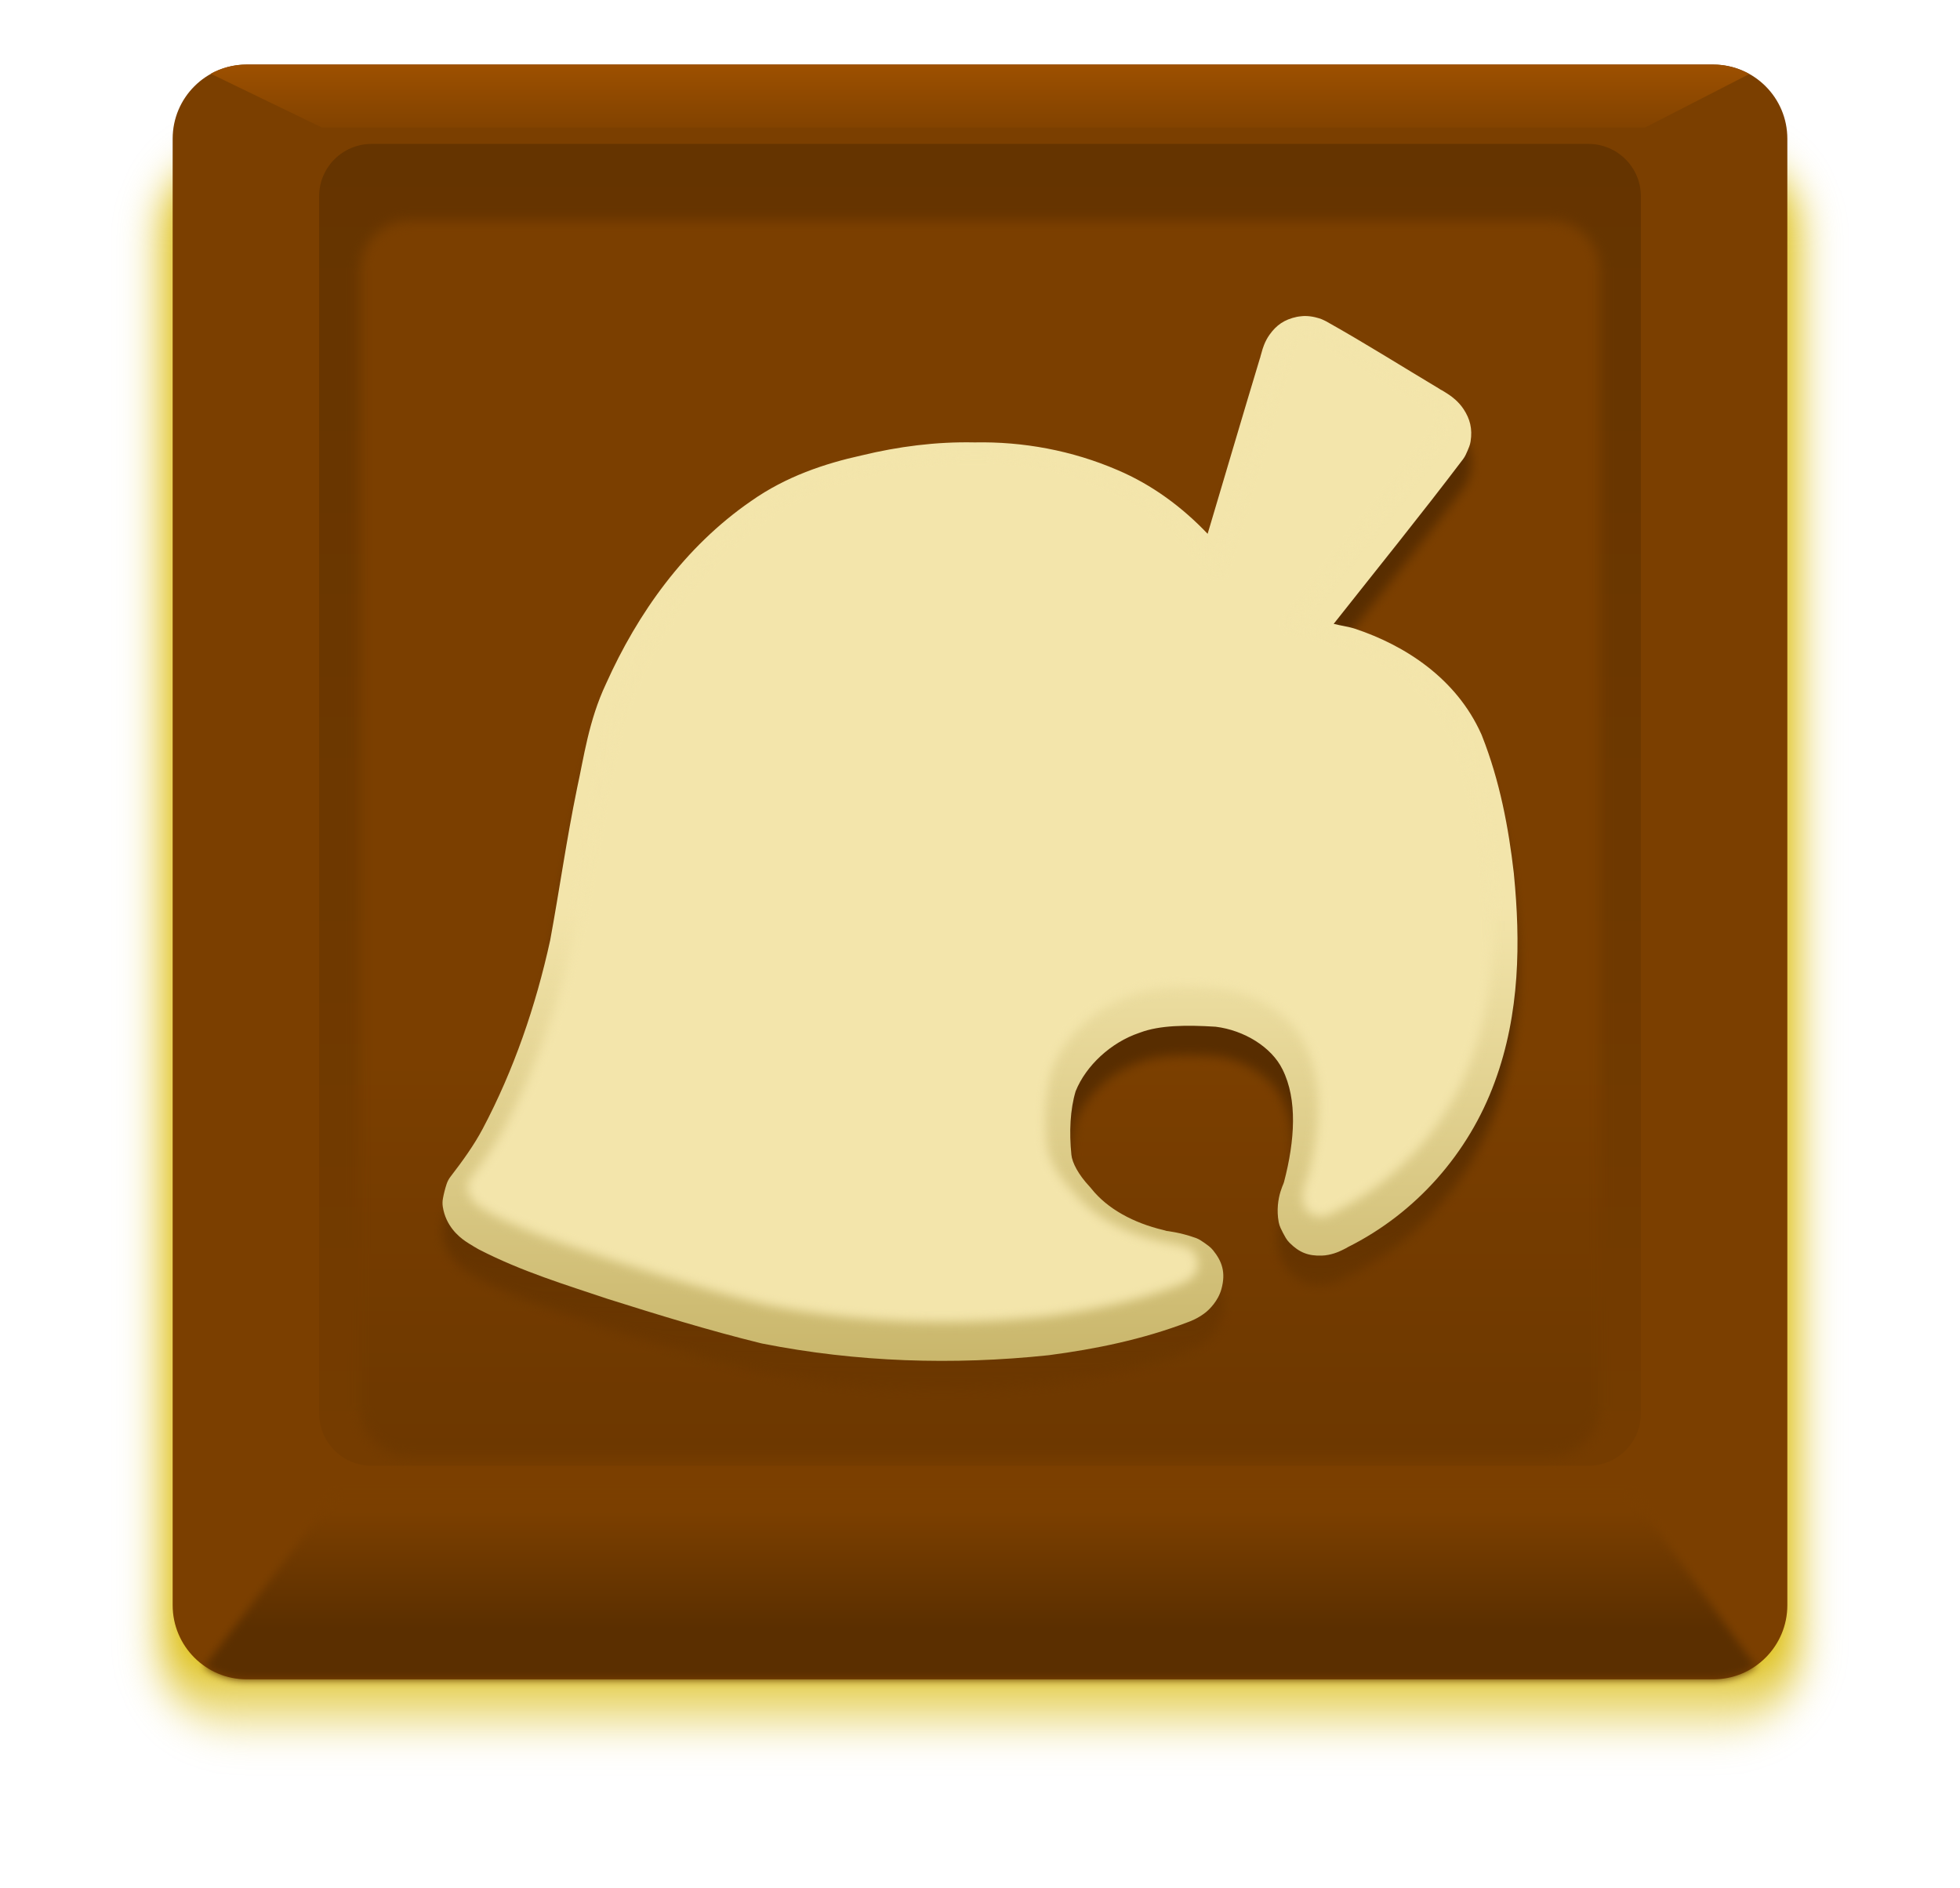
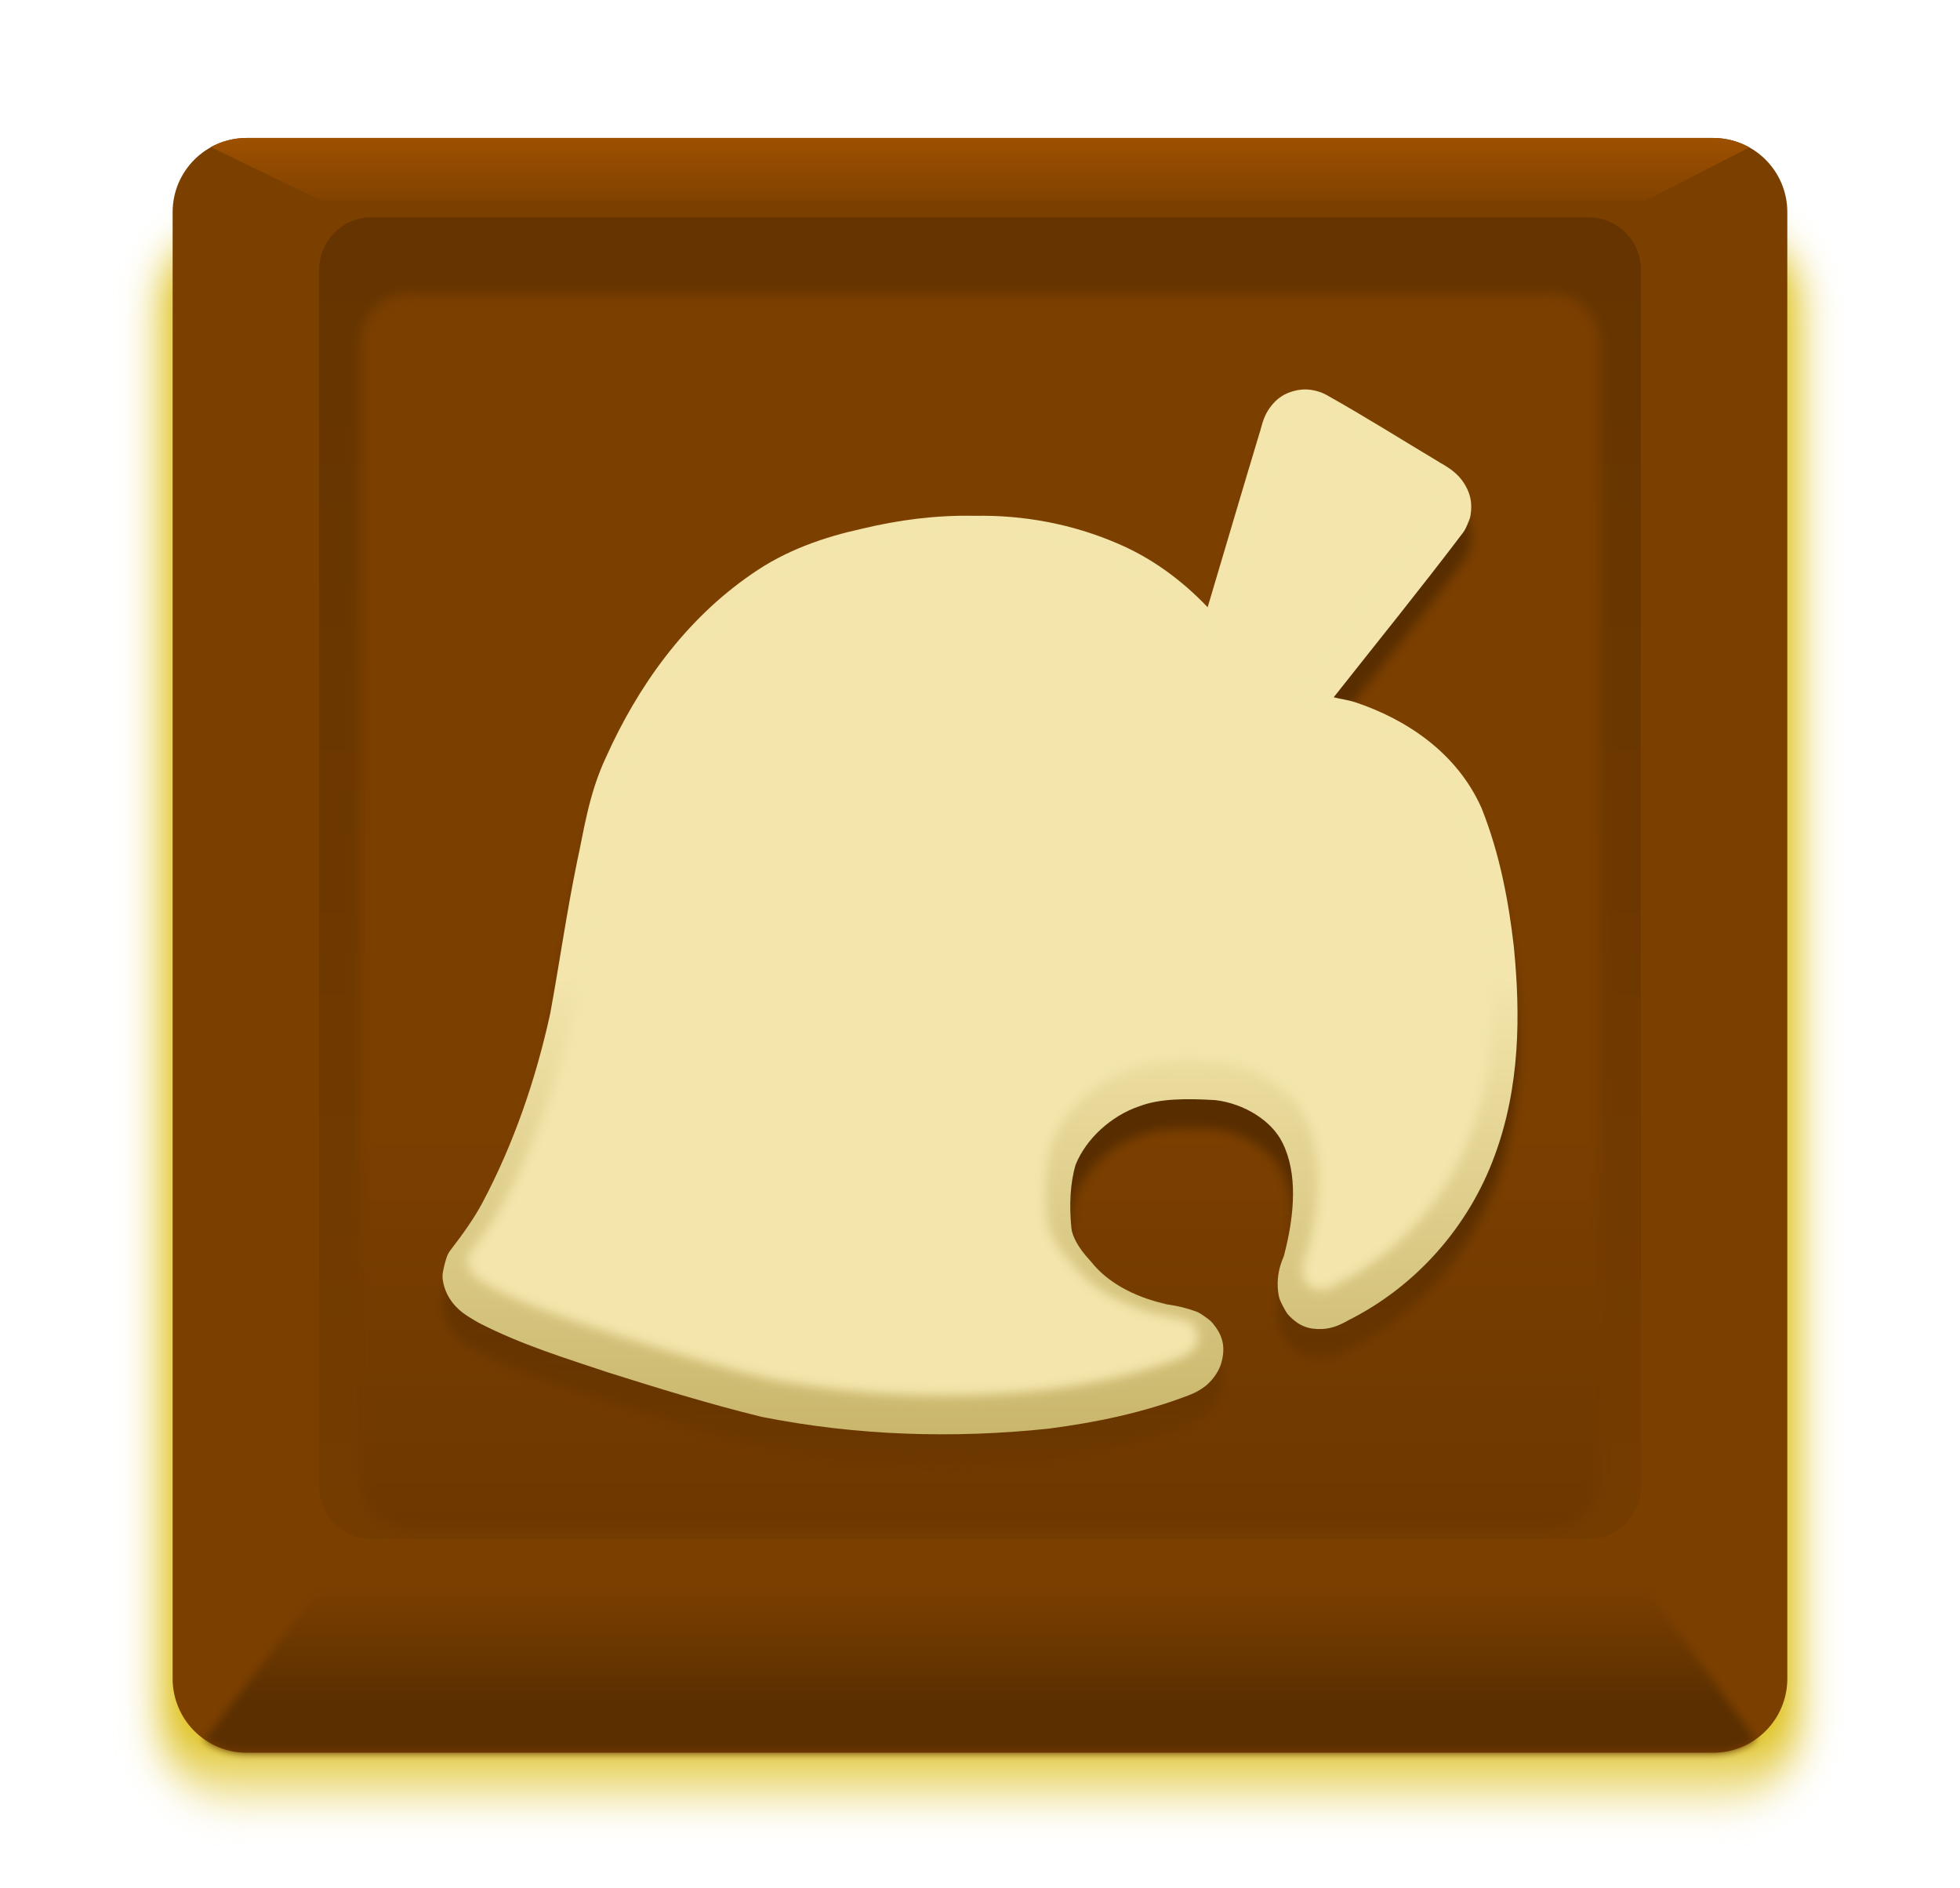
- <svg xmlns="http://www.w3.org/2000/svg" xmlns:xlink="http://www.w3.org/1999/xlink" width="75.367mm" height="72.571mm" viewBox="0 0 267.048 257.143" id="svg2" version="1.1">
-   <defs id="defs4">
-     <linearGradient id="linearGradient4641">
-       <stop id="stop4643" offset="0" style="stop-color:#582d00;stop-opacity:1" />
-       <stop id="stop4645" offset="1" style="stop-color:#7b3f00;stop-opacity:0;" />
+ <svg xmlns="http://www.w3.org/2000/svg" xmlns:xlink="http://www.w3.org/1999/xlink" height="72.571mm" width="75.367mm" version="1.1" viewBox="0 0 267.048 257.143">
+   <defs>
+     <linearGradient id="a">
+       <stop stop-color="#5b2f00" offset="0" />
+       <stop stop-color="#7b3f00" offset="1" />
    </linearGradient>
-     <linearGradient id="linearGradient4609">
-       <stop style="stop-color:#f3e5ab;stop-opacity:1;" offset="0" id="stop4611" />
-       <stop style="stop-color:#917816;stop-opacity:1" offset="1" id="stop4613" />
+     <linearGradient id="e" y2="364.12" gradientUnits="userSpaceOnUse" x2="537.55" y1="217.69" x1="537.55">
+       <stop stop-color="#f3e5ab" offset="0" />
+       <stop stop-color="#917816" offset="1" />
    </linearGradient>
-     <linearGradient id="linearGradient4339">
-       <stop id="stop4312" offset="0" style="stop-color:#5b2f00;stop-opacity:1;" />
-       <stop id="stop4314" offset="1" style="stop-color:#7b3f00;stop-opacity:1" />
+     <linearGradient id="d" y2="321.26" gradientUnits="userSpaceOnUse" x2="536.13" y1="240.55" x1="536.13">
+       <stop stop-color="#582d00" offset="0" />
+       <stop stop-color="#7b3f00" stop-opacity="0" offset="1" />
    </linearGradient>
-     <filter style="color-interpolation-filters:sRGB" id="filter4451">
-       <feFlood flood-opacity="0.498" flood-color="rgb(0,0,0)" result="flood" id="feFlood4453" />
-       <feComposite in="flood" in2="SourceGraphic" operator="in" result="composite1" id="feComposite4455" />
-       <feGaussianBlur in="composite1" stdDeviation="3" result="blur" id="feGaussianBlur4457" />
-       <feOffset dx="6" dy="6" result="offset" id="feOffset4459" />
-       <feComposite in="SourceGraphic" in2="offset" operator="over" result="composite2" id="feComposite4461" />
+     <linearGradient id="h" y2="354.89" xlink:href="#a" gradientUnits="userSpaceOnUse" x2="373.45" gradientTransform="translate(25.072 -112.49)" y1="-1.248" x1="373.45" />
+     <linearGradient id="f" y2="235.96" xlink:href="#a" gradientUnits="userSpaceOnUse" x2="377.07" gradientTransform="matrix(.97664 0 0 .99404 33.765 -112.76)" y1="359.58" x1="377.07" />
+     <linearGradient id="g" y2="97.746" gradientUnits="userSpaceOnUse" x2="370.78" gradientTransform="matrix(1 0 0 .92323 25.039 -104.85)" y1="110.6" x1="370.78">
+       <stop stop-color="#7b3f00" offset="0" />
+       <stop stop-color="#a15200" offset="1" />
+     </linearGradient>
+     <linearGradient id="i" y2="292.42" xlink:href="#a" gradientUnits="userSpaceOnUse" x2="371.03" gradientTransform="matrix(.98036 0 0 .92157 32.356 -85.773)" y1="309.59" x1="371.03" />
+     <linearGradient id="c" y2="307.59" gradientUnits="userSpaceOnUse" x2="619.84" gradientTransform="matrix(1.0115 0 0 .97403 -225.68 -82.118)" y1="291.09" x1="619.84">
+       <stop stop-color="#dbba00" offset="0" />
+       <stop stop-color="#d4b400" stop-opacity="0" offset="1" />
+     </linearGradient>
+     <filter id="n" style="color-interpolation-filters:sRGB">
+       <feGaussianBlur stdDeviation="2 2" result="fbSourceGraphic" />
+       <feColorMatrix values="0 0 0 -1 0 0 0 0 -1 0 0 0 0 -1 0 0 0 0 1 0" result="fbSourceGraphicAlpha" in="fbSourceGraphic" />
+       <feGaussianBlur in="fbSourceGraphic" stdDeviation="2 2" result="blur" />
    </filter>
-     <linearGradient id="linearGradient4371">
-       <stop style="stop-color:#dbba00;stop-opacity:1" offset="0" id="stop4373" />
-       <stop style="stop-color:#d4b400;stop-opacity:0;" offset="1" id="stop4375" />
-     </linearGradient>
-     <linearGradient xlink:href="#linearGradient4609" id="linearGradient4615" x1="537.554" y1="217.69" x2="537.554" y2="364.118" gradientUnits="userSpaceOnUse" />
-     <linearGradient xlink:href="#linearGradient4641" id="linearGradient4615-0" x1="536.126" y1="240.547" x2="536.126" y2="321.261" gradientUnits="userSpaceOnUse" />
-     <linearGradient xlink:href="#linearGradient4339" id="linearGradient4300" x1="373.452" y1="-1.248" x2="373.452" y2="354.89" gradientUnits="userSpaceOnUse" gradientTransform="translate(25.07228,-112.4902)" />
-     <linearGradient xlink:href="#linearGradient4339" id="linearGradient4406" x1="377.069" y1="359.578" x2="377.069" y2="235.962" gradientUnits="userSpaceOnUse" gradientTransform="matrix(0.9766368,0,0,0.994036,33.76499,-112.7568)" />
-     <linearGradient xlink:href="#linearGradient4394" id="linearGradient4392-7" x1="370.779" y1="110.604" x2="370.779" y2="97.746" gradientUnits="userSpaceOnUse" gradientTransform="matrix(1,0,0,0.9232291,25.03852,-104.8457)" />
-     <linearGradient id="linearGradient4394">
-       <stop id="stop4396" offset="0" style="stop-color:#7b3f00;stop-opacity:1;" />
-       <stop id="stop4398" offset="1" style="stop-color:#a15200;stop-opacity:1" />
-     </linearGradient>
-     <linearGradient xlink:href="#linearGradient4339" id="linearGradient4269-9" x1="371.035" y1="309.595" x2="371.035" y2="292.422" gradientUnits="userSpaceOnUse" gradientTransform="matrix(0.9803625,0,0,0.9215678,32.35619,-85.77339)" />
-     <linearGradient xlink:href="#linearGradient4371" id="linearGradient4754" x1="619.839" y1="291.086" x2="619.839" y2="307.586" gradientUnits="userSpaceOnUse" gradientTransform="matrix(1.011546,0,0,0.9740259,-225.6825,-82.11788)" />
-     <filter style="color-interpolation-filters:sRGB" id="filter4868">
-       <feGaussianBlur stdDeviation="2 2" result="fbSourceGraphic" id="feGaussianBlur4870" />
-       <feColorMatrix result="fbSourceGraphicAlpha" in="fbSourceGraphic" values="0 0 0 -1 0 0 0 0 -1 0 0 0 0 -1 0 0 0 0 1 0" id="feColorMatrix4872" />
-       <feGaussianBlur id="feGaussianBlur4874" stdDeviation="2 2" result="blur" in="fbSourceGraphic" />
+     <filter id="m" style="color-interpolation-filters:sRGB" height="1.113" width="1.013" y="-.056" x="-.007">
+       <feGaussianBlur stdDeviation="0.591" />
    </filter>
-     <filter style="color-interpolation-filters:sRGB" id="filter4876">
-       <feGaussianBlur stdDeviation="2 2" result="blur" id="feGaussianBlur4878" />
+     <filter id="l" style="color-interpolation-filters:sRGB" height="1.024" width="1.024" y="-.012" x="-.012">
+       <feGaussianBlur stdDeviation="0.722" />
    </filter>
-     <filter style="color-interpolation-filters:sRGB" id="filter4904" x="-0.007" width="1.013" y="-0.056" height="1.113">
-       <feGaussianBlur stdDeviation="0.591" id="feGaussianBlur4906" />
+     <filter id="k" style="color-interpolation-filters:sRGB" height="1.024" width="1.024" y="-.012" x="-.012">
+       <feGaussianBlur stdDeviation="4.074" />
    </filter>
-     <filter style="color-interpolation-filters:sRGB" id="filter4934" x="-0.012" width="1.024" y="-0.012" height="1.024">
-       <feGaussianBlur stdDeviation="0.722" id="feGaussianBlur4936" />
+     <filter id="j" style="color-interpolation-filters:sRGB" height="1.024" width="1.024" y="-.012" x="-.012">
+       <feGaussianBlur stdDeviation="0.843" />
    </filter>
-     <filter style="color-interpolation-filters:sRGB" id="filter4950" x="-0.012" width="1.024" y="-0.012" height="1.024">
-       <feGaussianBlur stdDeviation="4.074" id="feGaussianBlur4952" />
-     </filter>
-     <filter style="color-interpolation-filters:sRGB" id="filter4966" x="-0.012" width="1.024" y="-0.012" height="1.024">
-       <feGaussianBlur stdDeviation="0.843" id="feGaussianBlur4968" />
-     </filter>
-     <linearGradient xlink:href="#linearGradient4339" id="linearGradient5247" x1="571.625" y1="224.009" x2="572.113" y2="366.441" gradientUnits="userSpaceOnUse" />
  </defs>
-   <g id="layer2" style="display:inline" transform="translate(-263.617,22.2528)">
-     <g id="g4908">
-       <rect ry="9.839" y="-0.824" x="285.871" height="214.286" width="222.54" id="rect4211-8" style="display:inline;opacity:1;fill:url(#linearGradient4754);fill-opacity:1;stroke:none;stroke-width:0.5;stroke-linecap:round;stroke-linejoin:round;stroke-miterlimit:4;stroke-dasharray:none;stroke-dashoffset:0;stroke-opacity:1;filter:url(#filter4868)" />
-       <rect ry="10.102" y="-13.457" x="287.141" height="220" width="220" id="rect4211" style="opacity:1;fill:#7b3f00;fill-opacity:1;stroke:none;stroke-width:0.5;stroke-linecap:round;stroke-linejoin:round;stroke-miterlimit:4;stroke-dasharray:none;stroke-dashoffset:0;stroke-opacity:1" />
-       <rect ry="7.143" y="-2.645" x="307.096" height="180.091" width="180.091" id="rect4211-1" style="opacity:1;fill:url(#linearGradient4300);fill-opacity:1;stroke:none;stroke-width:0.409;stroke-linecap:round;stroke-linejoin:round;stroke-miterlimit:4;stroke-dasharray:none;stroke-dashoffset:0;stroke-opacity:1" />
-       <rect ry="6.678" y="7.793" x="312.688" height="168.366" width="168.907" id="rect4211-1-4" style="opacity:1;fill:url(#linearGradient4406);fill-opacity:1;stroke:none;stroke-width:0.409;stroke-linecap:round;stroke-linejoin:round;stroke-miterlimit:4;stroke-dasharray:none;stroke-dashoffset:0;stroke-opacity:1;filter:url(#filter4966)" />
-       <path id="rect4211-0-9-6" d="m 297.21,-13.457 c -1.773,0 -3.436,0.454 -4.881,1.25 l 15.166,7.34 180.236,0 14.223,-7.299 c -1.461,-0.82 -3.146,-1.291 -4.947,-1.291 l -199.797,0 z" style="opacity:1;fill:url(#linearGradient4392-7);fill-opacity:1;stroke:none;stroke-width:0.123;stroke-linecap:round;stroke-linejoin:round;stroke-miterlimit:4;stroke-dasharray:none;stroke-dashoffset:0;stroke-opacity:1" />
-       <path id="rect4211-0-3" d="m 309.286,181.365 -17.795,23.402 c 1.626,1.119 3.597,1.775 5.729,1.775 l 199.797,0 c 2.152,0 4.14,-0.67 5.775,-1.809 l -16.852,-23.369 -176.654,0 z" style="opacity:1;fill:url(#linearGradient4269-9);fill-opacity:1;stroke:none;stroke-width:0.177;stroke-linecap:round;stroke-linejoin:round;stroke-miterlimit:4;stroke-dasharray:none;stroke-dashoffset:0;stroke-opacity:1;filter:url(#filter4904)" />
+   <g transform="translate(-263.62 22.253)">
+     <g transform="translate(0,10)">
+       <rect ry="9.839" height="214.29" filter="url(#n)" width="222.54" y="-.824" x="285.87" fill="url(#c)" />
+       <rect ry="10.102" height="220" width="220" y="-13.457" x="287.14" fill="#7b3f00" />
+       <rect ry="7.143" height="180.09" width="180.09" y="-2.646" x="307.1" fill="url(#h)" />
+       <rect ry="6.678" height="168.37" filter="url(#j)" width="168.91" y="7.793" x="312.69" fill="url(#f)" />
+       <path d="m297.21-13.457c-1.773 0-3.436 0.454-4.881 1.25l15.166 7.34h180.24l14.223-7.299c-1.461-0.82-3.146-1.291-4.947-1.291h-199.8z" fill="url(#g)" />
+       <path d="m309.29 181.36-17.795 23.402c1.627 1.119 3.597 1.775 5.729 1.775h199.8c2.152 0 4.14-0.67 5.775-1.809l-16.852-23.369h-176.65z" filter="url(#m)" fill="url(#i)" />
    </g>
  </g>
-   <g id="layer1" transform="translate(-263.617,22.2528)" style="display:inline">
-     <g id="g4723" transform="translate(-138.5714,-118.5714)">
-       <path transform="translate(-0.01486574,5.904964)" d="m 579.877,137.469 a 3.399,3.399 0 0 0 -0.242,0.016 c -0.152,0.015 -0.302,0.032 -0.453,0.051 a 3.399,3.399 0 0 0 -0.266,0.043 c -1.742,0.362 -2.817,1.146 -3.738,2.436 -0.674,0.942 -0.963,1.97 -1.053,2.318 -0.048,0.186 -0.078,0.248 -0.18,0.621 -0.005,0.018 -0.017,0.106 -0.023,0.123 a 3.399,3.399 0 0 0 -0.065,0.182 c -2.411,7.983 -4.749,15.942 -7.115,23.883 -3.449,-3.624 -7.545,-6.681 -12.299,-8.697 -6.155,-2.652 -12.825,-3.888 -19.459,-3.758 -5.258,-0.112 -10.418,0.569 -15.377,1.77 -5.036,1.11 -10.316,2.875 -15.037,6.199 -9.104,6.265 -15.508,15.355 -19.783,24.881 -2.392,5.067 -3.037,10.107 -3.947,14.199 a 3.399,3.399 0 0 0 -0.016,0.084 c -1.452,7.053 -2.422,13.997 -3.66,20.695 -1.968,8.981 -4.967,17.71 -9.209,25.713 a 3.399,3.399 0 0 0 -0.002,0.002 c -1.133,2.139 -2.671,4.296 -4.367,6.494 a 3.399,3.399 0 0 0 -0.539,1.021 c -0.209,0.639 -0.374,1.292 -0.496,1.953 a 3.399,3.399 0 0 0 -0.014,1.148 c 0.405,2.547 2.092,4.002 3.094,4.686 0.394,0.269 0.741,0.477 0.988,0.619 0.248,0.143 0.741,0.513 0.07,0.016 a 3.399,3.399 0 0 0 0.172,0.119 c 0.115,0.075 0.231,0.147 0.348,0.219 a 3.399,3.399 0 0 0 0.215,0.121 c 5.877,3.031 11.907,4.842 17.445,6.707 a 3.399,3.399 0 0 0 0.055,0.018 c 0.015,0.005 0.03,0.011 0.045,0.016 6.821,2.15 13.755,4.296 20.889,6.047 a 3.399,3.399 0 0 0 0.061,0.014 c 0.038,0.009 0.075,0.017 0.113,0.025 a 3.399,3.399 0 0 0 0.065,0.014 c 12.834,2.54 26.006,2.951 38.912,1.59 a 3.399,3.399 0 0 0 0.025,-0.002 c 0.022,-0.002 0.043,-0.005 0.065,-0.008 a 3.399,3.399 0 0 0 0.047,-0.006 c 6.282,-0.826 12.715,-2.127 18.949,-4.51 a 3.399,3.399 0 0 0 0.08,-0.031 c 0.04,-0.017 0.081,-0.034 0.121,-0.051 a 3.399,3.399 0 0 0 0.055,-0.023 c -0.264,0.117 0.203,-0.066 0.625,-0.27 0.422,-0.204 0.953,-0.509 1.506,-0.947 0.478,-0.379 1.69,-1.536 2.141,-3.18 0.618,-2.255 0.082,-3.778 -1.152,-5.293 a 3.399,3.399 0 0 0 -0.547,-0.535 c -0.358,-0.279 -0.728,-0.54 -1.109,-0.785 a 3.399,3.399 0 0 0 -0.684,-0.34 c -2.142,-0.773 -3.978,-0.954 -3.998,-0.961 a 3.399,3.399 0 0 0 -0.119,-0.037 c -0.069,-0.02 -0.138,-0.04 -0.207,-0.059 a 3.399,3.399 0 0 0 -0.109,-0.027 c -4.023,-0.955 -7.598,-2.868 -9.793,-5.631 a 3.399,3.399 0 0 0 -0.08,-0.098 c -0.044,-0.052 -0.088,-0.103 -0.133,-0.154 a 3.399,3.399 0 0 0 -0.068,-0.074 c -1.483,-1.588 -2.335,-3.199 -2.445,-4.301 a 3.399,3.399 0 0 0 0,-0.006 c -0.314,-3.087 -0.167,-6.162 0.58,-8.646 1.411,-3.511 4.84,-6.653 8.625,-7.934 a 3.399,3.399 0 0 0 0.037,-0.014 c 0.026,-0.009 0.052,-0.018 0.078,-0.027 a 3.399,3.399 0 0 0 0.049,-0.018 c 2.676,-1.003 6.27,-1.045 10.271,-0.795 3.881,0.472 7.625,2.766 9.111,5.791 a 3.399,3.399 0 0 0 0.016,0.029 c 2.05,4.107 1.687,9.675 0.205,15.328 a 3.399,3.399 0 0 0 -0.027,0.107 c -0.015,0.065 -0.029,0.129 -0.043,0.193 a 3.399,3.399 0 0 0 -0.019,0.107 c 0.122,-0.674 0.122,-0.442 0.021,-0.201 -0.101,0.24 -0.269,0.641 -0.422,1.145 -0.306,1.007 -0.539,2.474 -0.238,4.115 a 3.399,3.399 0 0 0 0.258,0.809 c 0.21,0.457 0.442,0.902 0.697,1.336 a 3.399,3.399 0 0 0 0.518,0.672 c 1.33,1.339 2.57,1.813 4.398,1.754 1.257,-0.04 2.364,-0.543 2.684,-0.703 0.242,-0.121 0.388,-0.181 0.721,-0.361 0.028,-0.015 0.119,-0.078 0.152,-0.096 0.002,-8.5e-4 0.006,-0.003 0.008,-0.004 9.273,-4.629 16.465,-12.796 20,-22.484 3.469,-9.383 3.505,-19.212 2.619,-28.258 a 3.399,3.399 0 0 0 -0.006,-0.086 3.399,3.399 0 0 0 -0.008,-0.086 c -0.711,-6.183 -1.902,-12.584 -4.352,-18.771 a 3.399,3.399 0 0 0 -0.031,-0.076 c -0.015,-0.035 -0.03,-0.072 -0.045,-0.107 a 3.399,3.399 0 0 0 -0.018,-0.039 c -3.391,-7.561 -10.368,-12.061 -17.17,-14.322 -0.956,-0.318 -1.958,-0.425 -2.93,-0.678 5.851,-7.411 11.824,-14.776 17.627,-22.436 a 3.399,3.399 0 0 0 0.359,-0.594 c 0.178,-0.374 0.342,-0.753 0.488,-1.141 a 3.399,3.399 0 0 0 0.178,-0.678 c 0.272,-1.741 -0.081,-3.081 -0.961,-4.412 -0.672,-1.016 -1.558,-1.671 -1.98,-1.953 -0.366,-0.244 -0.678,-0.441 -0.961,-0.604 -0.045,-0.026 -0.154,-0.073 -0.191,-0.096 -0.014,-0.01 -0.027,-0.02 -0.041,-0.029 a 3.399,3.399 0 0 0 -0.193,-0.125 c -4.983,-2.976 -10.015,-6.156 -15.316,-9.127 a 3.399,3.399 0 0 0 -0.182,-0.094 c -0.109,-0.053 -0.218,-0.104 -0.328,-0.154 a 3.399,3.399 0 0 0 -0.184,-0.078 c -0.264,-0.102 -1.252,-0.445 -2.354,-0.418 z m 25.977,104.369 -0.148,0.344 a 3.399,3.399 0 0 0 0.148,-0.344 z" id="path4607-1" style="fill:url(#linearGradient4615-0);fill-opacity:1;filter:url(#filter4934)" xlink:href="#path4566-2" />
-       <path transform="translate(-0.01486574,1.904964)" d="m 579.877,137.469 a 3.399,3.399 0 0 0 -0.242,0.016 c -0.152,0.015 -0.302,0.032 -0.453,0.051 a 3.399,3.399 0 0 0 -0.266,0.043 c -1.742,0.362 -2.817,1.146 -3.738,2.436 -0.674,0.942 -0.963,1.97 -1.053,2.318 -0.048,0.186 -0.078,0.248 -0.18,0.621 -0.005,0.018 -0.017,0.106 -0.023,0.123 a 3.399,3.399 0 0 0 -0.065,0.182 c -2.411,7.983 -4.749,15.942 -7.115,23.883 -3.449,-3.624 -7.545,-6.681 -12.299,-8.697 -6.155,-2.652 -12.825,-3.888 -19.459,-3.758 -5.258,-0.112 -10.418,0.569 -15.377,1.77 -5.036,1.11 -10.316,2.875 -15.037,6.199 -9.104,6.265 -15.508,15.355 -19.783,24.881 -2.392,5.067 -3.037,10.107 -3.947,14.199 a 3.399,3.399 0 0 0 -0.016,0.084 c -1.452,7.053 -2.422,13.997 -3.66,20.695 -1.968,8.981 -4.967,17.71 -9.209,25.713 a 3.399,3.399 0 0 0 -0.002,0.002 c -1.133,2.139 -2.671,4.296 -4.367,6.494 a 3.399,3.399 0 0 0 -0.539,1.021 c -0.209,0.639 -0.374,1.292 -0.496,1.953 a 3.399,3.399 0 0 0 -0.014,1.148 c 0.405,2.547 2.092,4.002 3.094,4.686 0.394,0.269 0.741,0.477 0.988,0.619 0.248,0.143 0.741,0.513 0.07,0.016 a 3.399,3.399 0 0 0 0.172,0.119 c 0.115,0.075 0.231,0.147 0.348,0.219 a 3.399,3.399 0 0 0 0.215,0.121 c 5.877,3.031 11.907,4.842 17.445,6.707 a 3.399,3.399 0 0 0 0.055,0.018 c 0.015,0.005 0.03,0.011 0.045,0.016 6.821,2.15 13.755,4.296 20.889,6.047 a 3.399,3.399 0 0 0 0.061,0.014 c 0.038,0.009 0.075,0.017 0.113,0.025 a 3.399,3.399 0 0 0 0.065,0.014 c 12.834,2.54 26.006,2.951 38.912,1.59 a 3.399,3.399 0 0 0 0.025,-0.002 c 0.022,-0.002 0.043,-0.005 0.065,-0.008 a 3.399,3.399 0 0 0 0.047,-0.006 c 6.282,-0.826 12.715,-2.127 18.949,-4.51 a 3.399,3.399 0 0 0 0.08,-0.031 c 0.04,-0.017 0.081,-0.034 0.121,-0.051 a 3.399,3.399 0 0 0 0.055,-0.023 c -0.264,0.117 0.203,-0.066 0.625,-0.27 0.422,-0.204 0.953,-0.509 1.506,-0.947 0.478,-0.379 1.69,-1.536 2.141,-3.18 0.618,-2.255 0.082,-3.778 -1.152,-5.293 a 3.399,3.399 0 0 0 -0.547,-0.535 c -0.358,-0.279 -0.728,-0.54 -1.109,-0.785 a 3.399,3.399 0 0 0 -0.684,-0.34 c -2.142,-0.773 -3.978,-0.954 -3.998,-0.961 a 3.399,3.399 0 0 0 -0.119,-0.037 c -0.069,-0.02 -0.138,-0.04 -0.207,-0.059 a 3.399,3.399 0 0 0 -0.109,-0.027 c -4.023,-0.955 -7.598,-2.868 -9.793,-5.631 a 3.399,3.399 0 0 0 -0.08,-0.098 c -0.044,-0.052 -0.088,-0.103 -0.133,-0.154 a 3.399,3.399 0 0 0 -0.068,-0.074 c -1.483,-1.588 -2.335,-3.199 -2.445,-4.301 a 3.399,3.399 0 0 0 0,-0.006 c -0.314,-3.087 -0.167,-6.162 0.58,-8.646 1.411,-3.511 4.84,-6.653 8.625,-7.934 a 3.399,3.399 0 0 0 0.037,-0.014 c 0.026,-0.009 0.052,-0.018 0.078,-0.027 a 3.399,3.399 0 0 0 0.049,-0.018 c 2.676,-1.003 6.27,-1.045 10.271,-0.795 3.881,0.472 7.625,2.766 9.111,5.791 a 3.399,3.399 0 0 0 0.016,0.029 c 2.05,4.107 1.687,9.675 0.205,15.328 a 3.399,3.399 0 0 0 -0.027,0.107 c -0.015,0.065 -0.029,0.129 -0.043,0.193 a 3.399,3.399 0 0 0 -0.019,0.107 c 0.122,-0.674 0.122,-0.442 0.021,-0.201 -0.101,0.24 -0.269,0.641 -0.422,1.145 -0.306,1.007 -0.539,2.474 -0.238,4.115 a 3.399,3.399 0 0 0 0.258,0.809 c 0.21,0.457 0.442,0.902 0.697,1.336 a 3.399,3.399 0 0 0 0.518,0.672 c 1.33,1.339 2.57,1.813 4.398,1.754 1.257,-0.04 2.364,-0.543 2.684,-0.703 0.242,-0.121 0.388,-0.181 0.721,-0.361 0.028,-0.015 0.119,-0.078 0.152,-0.096 0.002,-8.5e-4 0.006,-0.003 0.008,-0.004 9.273,-4.629 16.465,-12.796 20,-22.484 3.469,-9.383 3.505,-19.212 2.619,-28.258 a 3.399,3.399 0 0 0 -0.006,-0.086 3.399,3.399 0 0 0 -0.008,-0.086 c -0.711,-6.183 -1.902,-12.584 -4.352,-18.771 a 3.399,3.399 0 0 0 -0.031,-0.076 c -0.015,-0.035 -0.03,-0.072 -0.045,-0.107 a 3.399,3.399 0 0 0 -0.018,-0.039 c -3.391,-7.561 -10.368,-12.061 -17.17,-14.322 -0.956,-0.318 -1.958,-0.425 -2.93,-0.678 5.851,-7.411 11.824,-14.776 17.627,-22.436 a 3.399,3.399 0 0 0 0.359,-0.594 c 0.178,-0.374 0.342,-0.753 0.488,-1.141 a 3.399,3.399 0 0 0 0.178,-0.678 c 0.272,-1.741 -0.081,-3.081 -0.961,-4.412 -0.672,-1.016 -1.558,-1.671 -1.98,-1.953 -0.366,-0.244 -0.678,-0.441 -0.961,-0.604 -0.045,-0.026 -0.154,-0.073 -0.191,-0.096 -0.014,-0.01 -0.027,-0.02 -0.041,-0.029 a 3.399,3.399 0 0 0 -0.193,-0.125 c -4.983,-2.976 -10.015,-6.156 -15.316,-9.127 a 3.399,3.399 0 0 0 -0.182,-0.094 c -0.109,-0.053 -0.218,-0.104 -0.328,-0.154 a 3.399,3.399 0 0 0 -0.184,-0.078 c -0.264,-0.102 -1.252,-0.445 -2.354,-0.418 z m 25.977,104.369 -0.148,0.344 a 3.399,3.399 0 0 0 0.148,-0.344 z" id="path4607" style="fill:url(#linearGradient4615);fill-opacity:1" xlink:href="#path4566-2" />
-       <path transform="matrix(0.1688975,0,0,0.1688975,378.2484,105.4981)" d="m 1194.283,209.406 a 11.679,11.679 0 0 0 -2.09,0.24 c -3.991,0.828 -7.859,3.637 -9.846,6.418 -1.987,2.781 -2.658,5.211 -3.129,7.035 -0.941,3.649 -1.891,5.686 -0.553,3.52 a 11.679,11.679 0 0 0 -1.244,2.76 c -17.868,59.161 -35.078,118.461 -52.867,177.412 -22.181,-32.29 -52.527,-59.247 -89.227,-74.805 -33.86,-14.603 -70.743,-21.437 -107.447,-20.645 -29.306,-0.657 -58.332,3.139 -86.459,9.967 -28.375,6.245 -57.042,16.008 -82.002,33.609 -50.143,34.48 -86.188,85.256 -110.393,139.277 -12.535,26.5 -16.293,54.499 -21.959,79.971 a 11.679,11.679 0 0 0 -0.037,0.182 c -8.458,41.089 -14.202,82.24 -21.686,122.641 -11.982,54.734 -30.309,108.191 -56.441,157.492 a 11.679,11.679 0 0 0 -0.002,0.004 c -7.591,14.336 -17.383,27.955 -27.699,41.324 a 11.679,11.679 0 0 0 -2.287,8.971 c 1.156,7.262 6.286,11.881 9.795,14.275 3.509,2.394 6.33,3.789 6.904,4.215 a 11.679,11.679 0 0 0 1.602,0.998 c 32.671,16.851 67.286,27.343 100.479,38.523 a 11.679,11.679 0 0 0 0.219,0.072 c 40.317,12.708 80.962,25.276 122.43,35.451 a 11.679,11.679 0 0 0 0.516,0.113 c 73.817,14.612 149.794,17.021 224.363,9.154 a 11.679,11.679 0 0 0 0.299,-0.035 c 36.238,-4.766 72.77,-12.222 107.641,-25.551 a 11.679,11.679 0 0 0 0.551,-0.227 c 1.073,-0.474 4.396,-1.5 8.262,-4.566 1.933,-1.533 4.527,-3.859 5.768,-8.381 1.24,-4.522 -0.505,-10.242 -3.012,-13.318 a 11.679,11.679 0 0 0 -5.09,-3.607 c -9.573,-3.454 -17.809,-3.752 -23.121,-5.496 a 11.679,11.679 0 0 0 -0.947,-0.268 c -27.012,-6.411 -52.413,-19.426 -69.08,-40.406 a 11.679,11.679 0 0 0 -0.611,-0.709 C 995.39,893.789 987.41,881.048 986.084,867.826 a 11.679,11.679 0 0 0 0,-0.014 c -2.07,-20.368 -1.393,-41.391 4.348,-59.898 10.663,-27.414 35.429,-49.792 63.711,-59.361 a 11.679,11.679 0 0 0 0.357,-0.127 c 20.952,-7.855 45.197,-7.503 69.809,-5.936 29.066,3.373 57.466,19.793 70.09,45.484 a 11.679,11.679 0 0 0 0.031,0.064 c 15.593,31.241 12.012,69.198 2.67,104.84 a 11.679,11.679 0 0 0 -0.195,0.885 c -0.504,2.79 -6.007,10.603 -3.781,22.75 a 11.679,11.679 0 0 0 3.201,6.125 c 2.764,2.782 7.527,4.568 11.113,4.453 3.586,-0.115 5.886,-1.22 7.533,-2.045 3.294,-1.649 5.462,-2.583 3.129,-1.938 a 11.679,11.679 0 0 0 2.102,-0.807 c 50.133,-25.029 89.357,-69.531 108.51,-122.033 l 0.01,-0.018 c 19.028,-51.441 19.486,-106.683 14.338,-158.898 a 11.679,11.679 0 0 0 -0.019,-0.188 c -4.097,-35.625 -10.911,-71.77 -24.479,-106.045 a 11.679,11.679 0 0 0 -0.203,-0.48 c -17.023,-37.957 -53.088,-61.796 -89.647,-73.947 -15.043,-4.999 -30.593,-8.529 -46.332,-10.697 40.837,-52.432 83.21,-104 123.658,-157.389 a 11.679,11.679 0 0 0 2.228,-5.246 c 0.651,-4.159 -0.584,-8.878 -2.588,-11.906 -2.004,-3.028 -4.274,-4.7 -6.117,-5.932 -3.687,-2.463 -6.553,-4.065 -5.689,-3.316 a 11.679,11.679 0 0 0 -1.662,-1.201 c -29.79,-17.795 -59.433,-36.501 -90.211,-53.75 a 11.679,11.679 0 0 0 -1.51,-0.709 c -1.213,-0.468 -3.22,-1.213 -6.201,-1.141 z" id="path4566-2" style="fill:#f3e5ab;fill-opacity:1;filter:url(#filter4950)" xlink:href="#path4557" />
+   <g transform="translate(-263.62 22.253)">
+     <g transform="translate(-138.57 -108.57)">
+       <path d="m579.88 137.47a3.399 3.399 0 0 0 -0.242 0.016c-0.152 0.015-0.302 0.032-0.453 0.051a3.399 3.399 0 0 0 -0.266 0.043c-1.742 0.362-2.817 1.147-3.738 2.436-0.674 0.942-0.963 1.97-1.053 2.318-0.048 0.186-0.078 0.248-0.18 0.621-0.005 0.018-0.017 0.106-0.023 0.123a3.399 3.399 0 0 0 -0.065 0.182c-2.411 7.983-4.749 15.942-7.115 23.883-3.449-3.624-7.545-6.681-12.299-8.697-6.155-2.652-12.825-3.888-19.459-3.758-5.258-0.112-10.418 0.569-15.377 1.77-5.036 1.11-10.316 2.875-15.037 6.199-9.104 6.266-15.508 15.355-19.783 24.881-2.392 5.067-3.037 10.107-3.947 14.199a3.399 3.399 0 0 0 -0.016 0.084c-1.452 7.053-2.422 13.997-3.66 20.695-1.968 8.98-4.967 17.71-9.209 25.713a3.399 3.399 0 0 0 -0.002 0.002c-1.133 2.139-2.671 4.296-4.367 6.494a3.399 3.399 0 0 0 -0.539 1.022c-0.209 0.639-0.374 1.292-0.496 1.953a3.399 3.399 0 0 0 -0.014 1.148c0.405 2.547 2.092 4.002 3.094 4.686 0.394 0.269 0.741 0.477 0.988 0.619 0.248 0.143 0.741 0.513 0.07 0.016a3.399 3.399 0 0 0 0.172 0.119c0.115 0.075 0.231 0.147 0.348 0.219a3.399 3.399 0 0 0 0.215 0.121c5.877 3.031 11.907 4.842 17.445 6.707a3.399 3.399 0 0 0 0.055 0.018c0.015 0.005 0.03 0.011 0.045 0.016 6.821 2.15 13.755 4.296 20.889 6.047a3.399 3.399 0 0 0 0.061 0.014c0.038 0.009 0.075 0.017 0.113 0.025a3.399 3.399 0 0 0 0.065 0.014c12.834 2.54 26.006 2.951 38.912 1.59a3.399 3.399 0 0 0 0.025 -0.002c0.022-0.002 0.043-0.005 0.065-0.008a3.399 3.399 0 0 0 0.047 -0.006c6.282-0.826 12.715-2.127 18.949-4.51a3.399 3.399 0 0 0 0.08 -0.031c0.04-0.017 0.081-0.034 0.121-0.051a3.399 3.399 0 0 0 0.055 -0.023c-0.264 0.117 0.203-0.066 0.625-0.27 0.422-0.204 0.953-0.509 1.506-0.947 0.478-0.379 1.69-1.536 2.141-3.18 0.618-2.255 0.082-3.777-1.152-5.293a3.399 3.399 0 0 0 -0.547 -0.535c-0.358-0.279-0.728-0.54-1.109-0.785a3.399 3.399 0 0 0 -0.684 -0.34c-2.142-0.773-3.978-0.954-3.998-0.961a3.399 3.399 0 0 0 -0.119 -0.037c-0.069-0.02-0.138-0.04-0.207-0.059a3.399 3.399 0 0 0 -0.109 -0.027c-4.023-0.955-7.598-2.868-9.793-5.631a3.399 3.399 0 0 0 -0.08 -0.098c-0.044-0.052-0.088-0.103-0.133-0.154a3.399 3.399 0 0 0 -0.068 -0.074c-1.484-1.588-2.335-3.199-2.445-4.301a3.399 3.399 0 0 0 0 -0.006c-0.314-3.087-0.167-6.162 0.58-8.646 1.411-3.511 4.84-6.653 8.625-7.934a3.399 3.399 0 0 0 0.037 -0.014c0.026-0.009 0.052-0.018 0.078-0.027a3.399 3.399 0 0 0 0.049 -0.018c2.676-1.003 6.271-1.045 10.271-0.795 3.881 0.472 7.625 2.766 9.111 5.791a3.399 3.399 0 0 0 0.016 0.029c2.05 4.106 1.687 9.675 0.205 15.328a3.399 3.399 0 0 0 -0.027 0.107c-0.015 0.065-0.029 0.129-0.043 0.193a3.399 3.399 0 0 0 -0.019 0.107c0.122-0.674 0.122-0.442 0.021-0.201-0.101 0.24-0.269 0.641-0.422 1.145-0.306 1.007-0.539 2.474-0.238 4.115a3.399 3.399 0 0 0 0.258 0.809c0.21 0.457 0.442 0.902 0.697 1.336a3.399 3.399 0 0 0 0.518 0.672c1.33 1.339 2.57 1.813 4.398 1.754 1.258-0.04 2.364-0.543 2.684-0.703 0.242-0.121 0.388-0.181 0.721-0.361 0.028-0.015 0.119-0.078 0.152-0.096 0.002-0.001 0.006-0.003 0.008-0.004 9.273-4.629 16.465-12.796 20-22.484 3.469-9.383 3.505-19.212 2.619-28.258a3.399 3.399 0 0 0 -0.006 -0.086 3.399 3.399 0 0 0 -0.008 -0.086c-0.711-6.183-1.902-12.584-4.352-18.771a3.399 3.399 0 0 0 -0.031 -0.076c-0.015-0.035-0.03-0.072-0.045-0.107a3.399 3.399 0 0 0 -0.018 -0.039c-3.391-7.561-10.368-12.061-17.17-14.322-0.956-0.318-1.958-0.425-2.93-0.678 5.851-7.411 11.824-14.776 17.627-22.436a3.399 3.399 0 0 0 0.359 -0.594c0.178-0.374 0.342-0.753 0.488-1.141a3.399 3.399 0 0 0 0.178 -0.678c0.272-1.741-0.081-3.081-0.961-4.412-0.672-1.016-1.558-1.671-1.98-1.953-0.366-0.244-0.678-0.441-0.961-0.604-0.045-0.026-0.154-0.073-0.191-0.096-0.014-0.01-0.027-0.02-0.041-0.029a3.399 3.399 0 0 0 -0.193 -0.125c-4.983-2.977-10.015-6.156-15.316-9.127a3.399 3.399 0 0 0 -0.182 -0.094c-0.109-0.053-0.218-0.104-0.328-0.154a3.399 3.399 0 0 0 -0.184 -0.078c-0.264-0.102-1.252-0.445-2.353-0.418zm25.977 104.37-0.148 0.344a3.399 3.399 0 0 0 0.148 -0.344z" xlink:href="#b" transform="translate(-.014866 5.905)" filter="url(#l)" fill="url(#d)" />
+       <path d="m579.88 137.47a3.399 3.399 0 0 0 -0.242 0.016c-0.152 0.015-0.302 0.032-0.453 0.051a3.399 3.399 0 0 0 -0.266 0.043c-1.742 0.362-2.817 1.147-3.738 2.436-0.674 0.942-0.963 1.97-1.053 2.318-0.048 0.186-0.078 0.248-0.18 0.621-0.005 0.018-0.017 0.106-0.023 0.123a3.399 3.399 0 0 0 -0.065 0.182c-2.411 7.983-4.749 15.942-7.115 23.883-3.449-3.624-7.545-6.681-12.299-8.697-6.155-2.652-12.825-3.888-19.459-3.758-5.258-0.112-10.418 0.569-15.377 1.77-5.036 1.11-10.316 2.875-15.037 6.199-9.104 6.266-15.508 15.355-19.783 24.881-2.392 5.067-3.037 10.107-3.947 14.199a3.399 3.399 0 0 0 -0.016 0.084c-1.452 7.053-2.422 13.997-3.66 20.695-1.968 8.98-4.967 17.71-9.209 25.713a3.399 3.399 0 0 0 -0.002 0.002c-1.133 2.139-2.671 4.296-4.367 6.494a3.399 3.399 0 0 0 -0.539 1.022c-0.209 0.639-0.374 1.292-0.496 1.953a3.399 3.399 0 0 0 -0.014 1.148c0.405 2.547 2.092 4.002 3.094 4.686 0.394 0.269 0.741 0.477 0.988 0.619 0.248 0.143 0.741 0.513 0.07 0.016a3.399 3.399 0 0 0 0.172 0.119c0.115 0.075 0.231 0.147 0.348 0.219a3.399 3.399 0 0 0 0.215 0.121c5.877 3.031 11.907 4.842 17.445 6.707a3.399 3.399 0 0 0 0.055 0.018c0.015 0.005 0.03 0.011 0.045 0.016 6.821 2.15 13.755 4.296 20.889 6.047a3.399 3.399 0 0 0 0.061 0.014c0.038 0.009 0.075 0.017 0.113 0.025a3.399 3.399 0 0 0 0.065 0.014c12.834 2.54 26.006 2.951 38.912 1.59a3.399 3.399 0 0 0 0.025 -0.002c0.022-0.002 0.043-0.005 0.065-0.008a3.399 3.399 0 0 0 0.047 -0.006c6.282-0.826 12.715-2.127 18.949-4.51a3.399 3.399 0 0 0 0.08 -0.031c0.04-0.017 0.081-0.034 0.121-0.051a3.399 3.399 0 0 0 0.055 -0.023c-0.264 0.117 0.203-0.066 0.625-0.27 0.422-0.204 0.953-0.509 1.506-0.947 0.478-0.379 1.69-1.536 2.141-3.18 0.618-2.255 0.082-3.777-1.152-5.293a3.399 3.399 0 0 0 -0.547 -0.535c-0.358-0.279-0.728-0.54-1.109-0.785a3.399 3.399 0 0 0 -0.684 -0.34c-2.142-0.773-3.978-0.954-3.998-0.961a3.399 3.399 0 0 0 -0.119 -0.037c-0.069-0.02-0.138-0.04-0.207-0.059a3.399 3.399 0 0 0 -0.109 -0.027c-4.023-0.955-7.598-2.868-9.793-5.631a3.399 3.399 0 0 0 -0.08 -0.098c-0.044-0.052-0.088-0.103-0.133-0.154a3.399 3.399 0 0 0 -0.068 -0.074c-1.484-1.588-2.335-3.199-2.445-4.301a3.399 3.399 0 0 0 0 -0.006c-0.314-3.087-0.167-6.162 0.58-8.646 1.411-3.511 4.84-6.653 8.625-7.934a3.399 3.399 0 0 0 0.037 -0.014c0.026-0.009 0.052-0.018 0.078-0.027a3.399 3.399 0 0 0 0.049 -0.018c2.676-1.003 6.271-1.045 10.271-0.795 3.881 0.472 7.625 2.766 9.111 5.791a3.399 3.399 0 0 0 0.016 0.029c2.05 4.106 1.687 9.675 0.205 15.328a3.399 3.399 0 0 0 -0.027 0.107c-0.015 0.065-0.029 0.129-0.043 0.193a3.399 3.399 0 0 0 -0.019 0.107c0.122-0.674 0.122-0.442 0.021-0.201-0.101 0.24-0.269 0.641-0.422 1.145-0.306 1.007-0.539 2.474-0.238 4.115a3.399 3.399 0 0 0 0.258 0.809c0.21 0.457 0.442 0.902 0.697 1.336a3.399 3.399 0 0 0 0.518 0.672c1.33 1.339 2.57 1.813 4.398 1.754 1.258-0.04 2.364-0.543 2.684-0.703 0.242-0.121 0.388-0.181 0.721-0.361 0.028-0.015 0.119-0.078 0.152-0.096 0.002-0.001 0.006-0.003 0.008-0.004 9.273-4.629 16.465-12.796 20-22.484 3.469-9.383 3.505-19.212 2.619-28.258a3.399 3.399 0 0 0 -0.006 -0.086 3.399 3.399 0 0 0 -0.008 -0.086c-0.711-6.183-1.902-12.584-4.352-18.771a3.399 3.399 0 0 0 -0.031 -0.076c-0.015-0.035-0.03-0.072-0.045-0.107a3.399 3.399 0 0 0 -0.018 -0.039c-3.391-7.561-10.368-12.061-17.17-14.322-0.956-0.318-1.958-0.425-2.93-0.678 5.851-7.411 11.824-14.776 17.627-22.436a3.399 3.399 0 0 0 0.359 -0.594c0.178-0.374 0.342-0.753 0.488-1.141a3.399 3.399 0 0 0 0.178 -0.678c0.272-1.741-0.081-3.081-0.961-4.412-0.672-1.016-1.558-1.671-1.98-1.953-0.366-0.244-0.678-0.441-0.961-0.604-0.045-0.026-0.154-0.073-0.191-0.096-0.014-0.01-0.027-0.02-0.041-0.029a3.399 3.399 0 0 0 -0.193 -0.125c-4.983-2.977-10.015-6.156-15.316-9.127a3.399 3.399 0 0 0 -0.182 -0.094c-0.109-0.053-0.218-0.104-0.328-0.154a3.399 3.399 0 0 0 -0.184 -0.078c-0.264-0.102-1.252-0.445-2.353-0.418zm25.977 104.37-0.148 0.344a3.399 3.399 0 0 0 0.148 -0.344z" xlink:href="#b" transform="translate(-.014866 1.905)" fill="url(#e)" />
+       <path id="b" d="m1194.3 209.41a11.679 11.679 0 0 0 -2.09 0.24c-3.991 0.828-7.859 3.637-9.846 6.418-1.987 2.781-2.658 5.211-3.129 7.035-0.941 3.649-1.891 5.686-0.553 3.519a11.679 11.679 0 0 0 -1.244 2.76c-17.868 59.161-35.078 118.46-52.867 177.41-22.181-32.29-52.527-59.247-89.227-74.805-33.86-14.603-70.743-21.437-107.45-20.645-29.306-0.657-58.332 3.139-86.459 9.967-28.375 6.245-57.042 16.008-82.002 33.609-50.143 34.48-86.188 85.256-110.39 139.28-12.535 26.5-16.293 54.499-21.959 79.971a11.679 11.679 0 0 0 -0.037 0.182c-8.458 41.089-14.202 82.24-21.686 122.64-11.982 54.734-30.309 108.19-56.441 157.49a11.679 11.679 0 0 0 -0.002 0.004c-7.591 14.336-17.383 27.955-27.699 41.324a11.679 11.679 0 0 0 -2.287 8.971c1.156 7.262 6.286 11.881 9.795 14.275 3.509 2.394 6.33 3.789 6.904 4.215a11.679 11.679 0 0 0 1.602 0.998c32.671 16.851 67.286 27.343 100.48 38.523a11.679 11.679 0 0 0 0.219 0.072c40.317 12.708 80.962 25.276 122.43 35.451a11.679 11.679 0 0 0 0.516 0.113c73.817 14.612 149.79 17.021 224.36 9.154a11.679 11.679 0 0 0 0.299 -0.035c36.238-4.766 72.77-12.222 107.64-25.551a11.679 11.679 0 0 0 0.551 -0.227c1.073-0.474 4.396-1.5 8.262-4.566 1.933-1.533 4.527-3.859 5.768-8.381 1.24-4.522-0.505-10.242-3.012-13.318a11.679 11.679 0 0 0 -5.09 -3.607c-9.573-3.454-17.81-3.752-23.121-5.496a11.679 11.679 0 0 0 -0.947 -0.268c-27.012-6.41-52.413-19.426-69.08-40.406a11.679 11.679 0 0 0 -0.611 -0.709c-10.61-11.27-18.59-24.01-19.92-37.23a11.679 11.679 0 0 0 0 -0.014c-2.07-20.368-1.393-41.391 4.348-59.898 10.663-27.414 35.429-49.792 63.711-59.361a11.679 11.679 0 0 0 0.357 -0.127c20.952-7.855 45.197-7.503 69.809-5.936 29.066 3.373 57.466 19.793 70.09 45.484a11.679 11.679 0 0 0 0.031 0.064c15.593 31.241 12.012 69.198 2.67 104.84a11.679 11.679 0 0 0 -0.195 0.885c-0.504 2.79-6.007 10.603-3.781 22.75a11.679 11.679 0 0 0 3.201 6.125c2.764 2.782 7.527 4.568 11.113 4.453 3.586-0.115 5.886-1.22 7.533-2.045 3.294-1.649 5.462-2.583 3.129-1.938a11.679 11.679 0 0 0 2.102 -0.807c50.133-25.029 89.357-69.531 108.51-122.03l0.01-0.018c19.028-51.441 19.486-106.68 14.338-158.9a11.679 11.679 0 0 0 -0.019 -0.188c-4.097-35.625-10.911-71.77-24.479-106.04a11.679 11.679 0 0 0 -0.203 -0.48c-17.023-37.957-53.088-61.796-89.646-73.947-15.042-4.999-30.593-8.529-46.332-10.697 40.837-52.432 83.21-104 123.66-157.39a11.679 11.679 0 0 0 2.228 -5.246c0.651-4.159-0.584-8.878-2.588-11.906-2.004-3.028-4.274-4.7-6.117-5.932-3.687-2.463-6.553-4.065-5.689-3.316a11.679 11.679 0 0 0 -1.662 -1.201c-29.79-17.795-59.433-36.501-90.211-53.75a11.679 11.679 0 0 0 -1.51 -0.709c-1.213-0.468-3.22-1.213-6.201-1.141z" xlink:href="#path4557" transform="matrix(.1689 0 0 .1689 378.25 105.5)" filter="url(#k)" fill="#f3e5ab" />
    </g>
  </g>
</svg>
